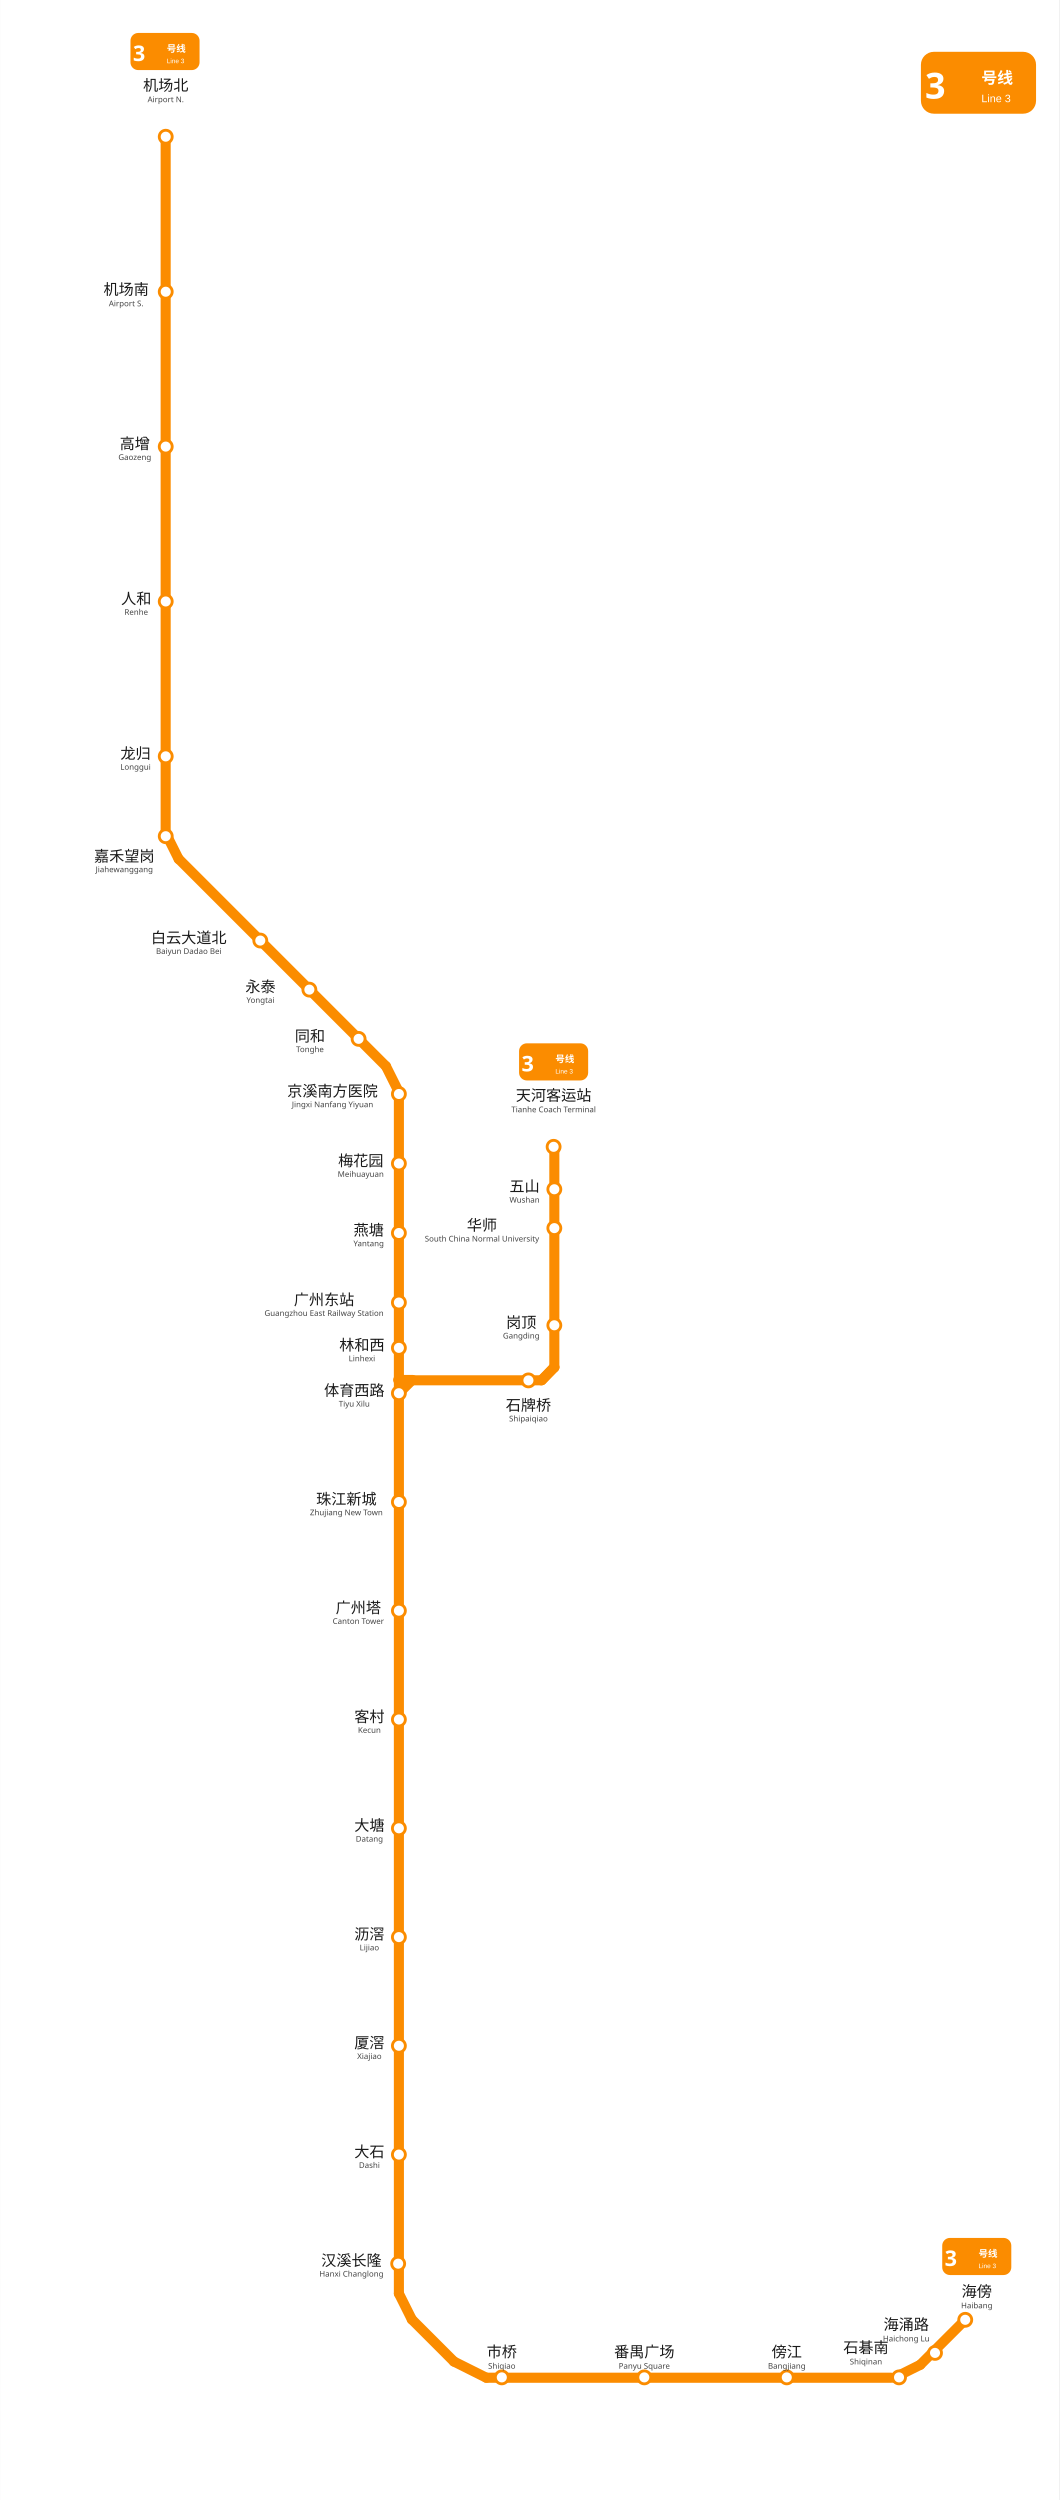
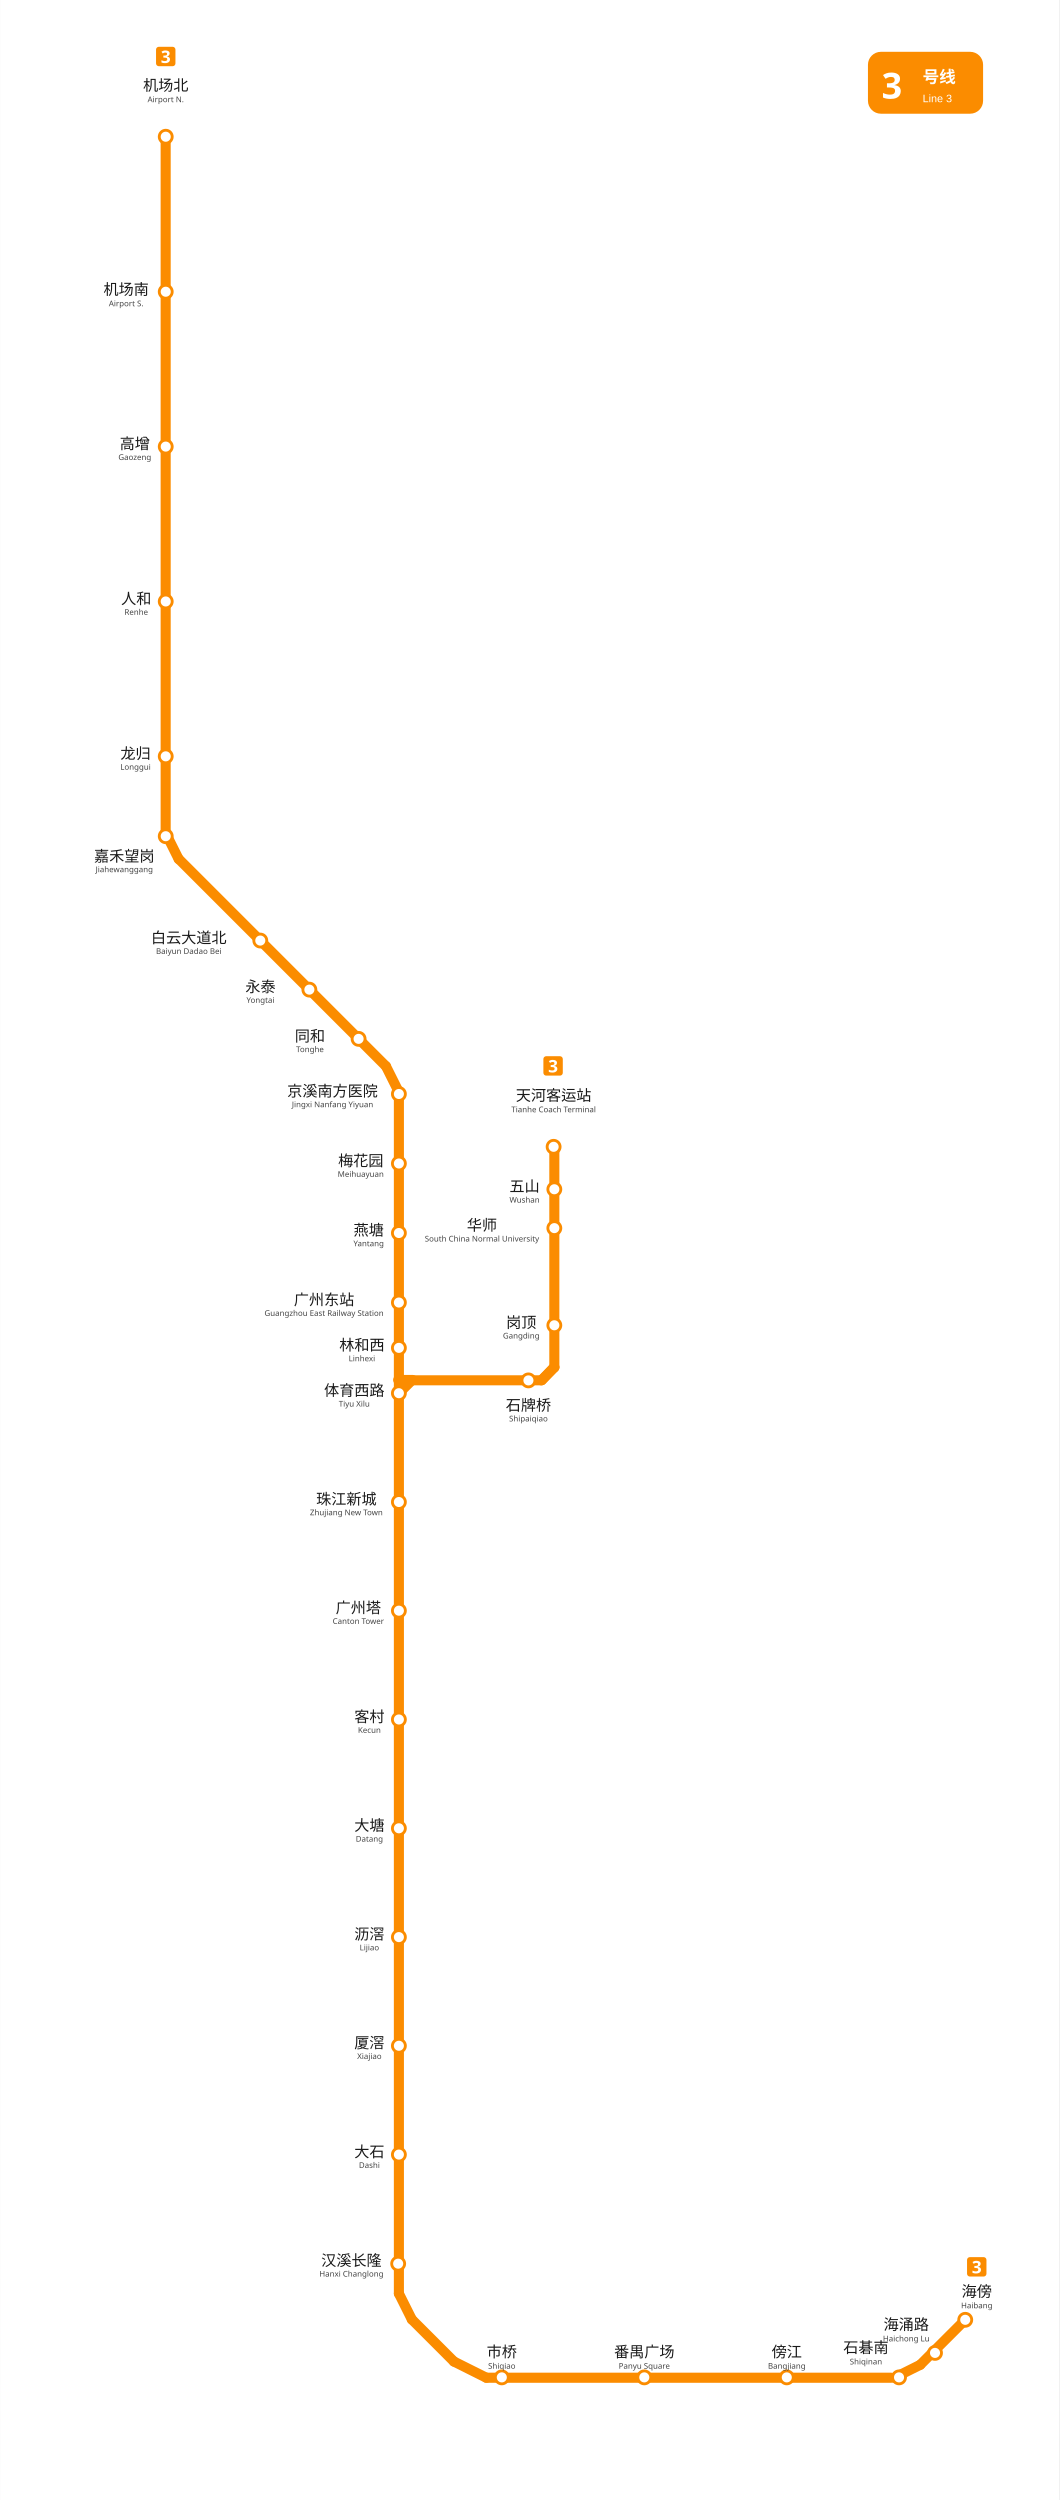
<svg xmlns="http://www.w3.org/2000/svg" viewBox="1383.5 -2.8 735.7 1737.0" width="736" height="1737">
  <rect x="1383.45" y="-2.8" width="735.75" height="1737.05" fill="#ffffff" />
  <g id="走廊">
    <line x1="1768.50" y1="794.25" x2="1768.50" y2="947.25" style="fill:none;stroke:#FB8C00;stroke-width:7;stroke-linecap:round" />
    <line x1="1669.50" y1="956.25" x2="1660.50" y2="965.25" style="fill:none;stroke:#FB8C00;stroke-width:7;stroke-linecap:round" />
    <line x1="1759.50" y1="956.25" x2="1669.50" y2="956.25" style="fill:none;stroke:#FB8C00;stroke-width:7;stroke-linecap:round" />
    <line x1="1759.50" y1="956.25" x2="1768.50" y2="947.25" style="fill:none;stroke:#FB8C00;stroke-width:7;stroke-linecap:round" />
    <line x1="1498.45" y1="92.25" x2="1498.45" y2="578.25" style="fill:none;stroke:#FB8C00;stroke-width:7;stroke-linecap:round" />
    <line x1="1507.50" y1="594.00" x2="1651.50" y2="738.00" style="fill:none;stroke:#FB8C00;stroke-width:7;stroke-linecap:round" />
    <line x1="1498.45" y1="576.00" x2="1507.50" y2="594.09" style="fill:none;stroke:#FB8C00;stroke-width:7;stroke-linecap:round" />
    <line x1="1660.50" y1="756.00" x2="1651.50" y2="738.00" style="fill:none;stroke:#FB8C00;stroke-width:7;stroke-linecap:round" />
    <line x1="1721.25" y1="1649.25" x2="1698.75" y2="1638.00" style="fill:none;stroke:#FB8C00;stroke-width:7;stroke-linecap:round" />
    <line x1="1660.50" y1="1590.75" x2="1669.50" y2="1608.75" style="fill:none;stroke:#FB8C00;stroke-width:7;stroke-linecap:round" />
    <line x1="1669.50" y1="1608.75" x2="1698.75" y2="1638.00" style="fill:none;stroke:#FB8C00;stroke-width:7;stroke-linecap:round" />
    <line x1="2002.50" y1="1649.25" x2="1721.25" y2="1649.25" style="fill:none;stroke:#FB8C00;stroke-width:7;stroke-linecap:round" />
    <line x1="2004.75" y1="1649.25" x2="2022.75" y2="1640.25" style="fill:none;stroke:#FB8C00;stroke-width:7;stroke-linecap:round" />
    <line x1="2022.75" y1="1640.25" x2="2054.20" y2="1608.80" style="fill:none;stroke:#FB8C00;stroke-width:7;stroke-linecap:round" />
    <line x1="1660.5" y1="965.2" x2="1660.5" y2="964.7" style="fill:none;stroke:#FB8C00;stroke-width:7;stroke-linecap:round" />
    <line x1="1660.0" y1="956.0" x2="1670.0" y2="956.0" style="fill:none;stroke:#FB8C00;stroke-width:7;stroke-linecap:round" />
    <line x1="1760.0" y1="956.0" x2="1768.5" y2="947.0" style="fill:none;stroke:#FB8C00;stroke-width:7;stroke-linecap:round" />
    <line x1="1660.5" y1="756.0" x2="1660.5" y2="956.0" style="fill:none;stroke:#FB8C00;stroke-width:7;stroke-linecap:round" />
    <line x1="1660.5" y1="956.0" x2="1660.5" y2="1590.75" style="fill:none;stroke:#FB8C00;stroke-width:7;stroke-linecap:round" />
  </g>
  <g id="站圆">
    <circle cx="2054.0" cy="1609.0" r="4.5" data-nm="海傍" style="fill:#FFFFFF;stroke:#FB8C00;stroke-width:2" />
    <circle cx="2033.0" cy="1632.0" r="4.5" data-nm="海涌路" style="fill:#FFFFFF;stroke:#FB8C00;stroke-width:2" />
    <circle cx="2008.0" cy="1649.0" r="4.5" data-nm="石碁南" style="fill:#FFFFFF;stroke:#FB8C00;stroke-width:2" />
    <circle cx="1930.0" cy="1649.0" r="4.5" data-nm="傍江" style="fill:#FFFFFF;stroke:#FB8C00;stroke-width:2" />
    <circle cx="1831.0" cy="1649.0" r="4.5" data-nm="番禺广场" style="fill:#FFFFFF;stroke:#FB8C00;stroke-width:2" />
    <circle cx="1732.0" cy="1649.0" r="4.5" data-nm="市桥" style="fill:#FFFFFF;stroke:#FB8C00;stroke-width:2" />
    <circle cx="1660.0" cy="1570.0" r="4.5" data-nm="汉溪长隆" style="fill:#FFFFFF;stroke:#FB8C00;stroke-width:2" />
    <circle cx="1660.5" cy="1494.2" r="4.5" data-nm="大石" style="fill:#FFFFFF;stroke:#FB8C00;stroke-width:2" />
    <circle cx="1660.5" cy="1418.6" r="4.5" data-nm="厦滘" style="fill:#FFFFFF;stroke:#FB8C00;stroke-width:2" />
    <circle cx="1660.5" cy="1343.1" r="4.5" data-nm="沥滘" style="fill:#FFFFFF;stroke:#FB8C00;stroke-width:2" />
    <circle cx="1660.5" cy="1267.5" r="4.5" data-nm="大塘" style="fill:#FFFFFF;stroke:#FB8C00;stroke-width:2" />
    <circle cx="1660.5" cy="1191.9" r="4.5" data-nm="客村" style="fill:#FFFFFF;stroke:#FB8C00;stroke-width:2" />
    <circle cx="1660.5" cy="1116.3" r="4.5" data-nm="广州塔" style="fill:#FFFFFF;stroke:#FB8C00;stroke-width:2" />
    <circle cx="1660.5" cy="1040.8" r="4.5" data-nm="珠江新城" style="fill:#FFFFFF;stroke:#FB8C00;stroke-width:2" />
    <circle cx="1660.5" cy="965.2" r="4.5" data-nm="体育西路" style="fill:#FFFFFF;stroke:#FB8C00;stroke-width:2" />
    <circle cx="1750.5" cy="956.3" r="4.5" data-nm="石牌桥" style="fill:#FFFFFF;stroke:#FB8C00;stroke-width:2" />
    <circle cx="1768.5" cy="918.0" r="4.5" data-nm="岗顶" style="fill:#FFFFFF;stroke:#FB8C00;stroke-width:2" />
    <circle cx="1768.5" cy="850.5" r="4.5" data-nm="华师" style="fill:#FFFFFF;stroke:#FB8C00;stroke-width:2" />
    <circle cx="1768.5" cy="823.5" r="4.5" data-nm="五山" style="fill:#FFFFFF;stroke:#FB8C00;stroke-width:2" />
    <circle cx="1768.0" cy="794.0" r="4.5" data-nm="天河客运站" style="fill:#FFFFFF;stroke:#FB8C00;stroke-width:2" />
    <circle cx="1660.5" cy="933.7" r="4.5" data-nm="林和西" style="fill:#FFFFFF;stroke:#FB8C00;stroke-width:2" />
    <circle cx="1660.5" cy="902.2" r="4.5" data-nm="广州东站" style="fill:#FFFFFF;stroke:#FB8C00;stroke-width:2" />
    <circle cx="1660.5" cy="853.9" r="4.5" data-nm="燕塘" style="fill:#FFFFFF;stroke:#FB8C00;stroke-width:2" />
    <circle cx="1660.5" cy="805.6" r="4.5" data-nm="梅花园" style="fill:#FFFFFF;stroke:#FB8C00;stroke-width:2" />
    <circle cx="1660.5" cy="757.3" r="4.5" data-nm="京溪南方医院" style="fill:#FFFFFF;stroke:#FB8C00;stroke-width:2" />
    <circle cx="1632.5" cy="719.0" r="4.5" data-nm="同和" style="fill:#FFFFFF;stroke:#FB8C00;stroke-width:2" />
    <circle cx="1598.3" cy="684.8" r="4.5" data-nm="永泰" style="fill:#FFFFFF;stroke:#FB8C00;stroke-width:2" />
    <circle cx="1564.2" cy="650.7" r="4.5" data-nm="白云大道北" style="fill:#FFFFFF;stroke:#FB8C00;stroke-width:2" />
    <circle cx="1498.5" cy="578.2" r="4.5" data-nm="嘉禾望岗" style="fill:#FFFFFF;stroke:#FB8C00;stroke-width:2" />
    <circle cx="1498.5" cy="522.7" r="4.5" data-nm="龙归" style="fill:#FFFFFF;stroke:#FB8C00;stroke-width:2" />
    <circle cx="1498.5" cy="415.1" r="4.5" data-nm="人和" style="fill:#FFFFFF;stroke:#FB8C00;stroke-width:2" />
    <circle cx="1498.5" cy="307.5" r="4.5" data-nm="高增" style="fill:#FFFFFF;stroke:#FB8C00;stroke-width:2" />
    <circle cx="1498.5" cy="199.9" r="4.5" data-nm="机场南" style="fill:#FFFFFF;stroke:#FB8C00;stroke-width:2" />
    <circle cx="1498.5" cy="92.2" r="4.5" data-nm="机场北" style="fill:#FFFFFF;stroke:#FB8C00;stroke-width:2" />
  </g>
  <g id="线路徽标">
-     <g>
-       <rect x="2023.2" y="33.2" width="80" height="43" rx="9" fill="#FB8C00" />
-       <text x="2033.2" y="65.7" text-anchor="middle" font-family="'Microsoft YaHei', sans-serif" font-size="25" font-weight="bold" fill="#FFFFFF">3</text>
-       <text x="2065.2" y="55.2" font-family="'Microsoft YaHei', sans-serif" font-size="11" font-weight="600" fill="#FFFFFF">号线</text>
-       <text x="2065.2" y="68.2" font-family="Arial, sans-serif" font-size="7.5" fill="#FFFFFF">Line 3</text>
+     <g data-badge="header" transform="translate(1986.4 33.2)" data-ink="#FFFFFF" data-box="1986.4,33.2,2066.4,76.2" data-chip="1986.4,33.2,2066.4,76.2">
+       <rect x="0" y="0" width="80.0" height="43.0" rx="9.0" fill="#FB8C00" />
+       <text x="9.5" y="32.5" font-family="'Microsoft YaHei', sans-serif" font-size="25" font-weight="bold" fill="#FFFFFF">3</text>
+       <text x="38.0" y="21.5" font-family="'Microsoft YaHei', sans-serif" font-size="11.5" font-weight="600" fill="#FFFFFF">号线</text>
+       <text x="38.0" y="35.0" font-family="Arial, sans-serif" font-size="7.5" fill="#FFFFFF">Line 3</text>
    </g>
-     <g transform="translate(2062 1565) scale(0.6) translate(-2065 -1570)">
-       <rect x="2025" y="1548.5" width="80" height="43" rx="9" fill="#FB8C00" />
-       <text x="2035" y="1581.0" text-anchor="middle" font-family="'Microsoft YaHei', sans-serif" font-size="25" font-weight="bold" fill="#FFFFFF">3</text>
-       <text x="2067" y="1570.5" font-family="'Microsoft YaHei', sans-serif" font-size="11" font-weight="600" fill="#FFFFFF">号线</text>
-       <text x="2067" y="1583.5" font-family="Arial, sans-serif" font-size="7.5" fill="#FFFFFF">Line 3</text>
+     <g data-badge="chip" transform="translate(2055.25 1565.45)" data-box="2055.3,1565.5,2068.8,1579">
+       <path d="M11.54 13.49h-9.59c-1.07 0 -1.95 -0.88 -1.95 -1.95v-9.59c0 -1.07 0.88 -1.95 1.95 -1.95h9.59c1.07 0 1.95 0.88 1.95 1.95v9.59C13.49 12.61 12.61 13.49 11.54 13.49z" fill="#FB8C00" />
+       <path d="M9.44 4.59c0 0.59 -0.18 1.06 -0.53 1.42c-0.36 0.35 -0.79 0.59 -1.31 0.72v0.04c0.68 0.09 1.2 0.3 1.56 0.64c0.36 0.34 0.54 0.78 0.54 1.34c0 0.5 -0.12 0.94 -0.37 1.34c-0.24 0.4 -0.62 0.71 -1.13 0.94c-0.51 0.23 -1.16 0.34 -1.96 0.34c-0.93 0 -1.75 -0.16 -2.47 -0.47v-1.54c0.37 0.18 0.75 0.32 1.15 0.42s0.78 0.14 1.13 0.14c0.65 0 1.1 -0.11 1.36 -0.34c0.26 -0.22 0.39 -0.54 0.39 -0.95c0 -0.23 -0.06 -0.43 -0.18 -0.6s-0.33 -0.29 -0.63 -0.38c-0.3 -0.08 -0.72 -0.13 -1.25 -0.13h-0.65v-1.39h0.66c0.53 0 0.93 -0.05 1.21 -0.15c0.28 -0.1 0.46 -0.24 0.56 -0.41s0.15 -0.37 0.15 -0.59c0 -0.3 -0.09 -0.54 -0.28 -0.71c-0.19 -0.17 -0.5 -0.26 -0.94 -0.26c-0.41 0 -0.76 0.07 -1.07 0.22c-0.3 0.14 -0.56 0.28 -0.76 0.41l-0.84 -1.25c0.34 -0.24 0.73 -0.44 1.18 -0.6s0.99 -0.24 1.61 -0.24c0.88 0 1.58 0.18 2.09 0.53C9.18 3.44 9.44 3.94 9.44 4.59z" fill="#FFFFFF" />
    </g>
-     <g transform="translate(1498 33) scale(0.6) translate(-1498.5 -38.2)">
-       <rect x="1458.5" y="16.7" width="80" height="43" rx="9" fill="#FB8C00" />
-       <text x="1468.5" y="49.2" text-anchor="middle" font-family="'Microsoft YaHei', sans-serif" font-size="25" font-weight="bold" fill="#FFFFFF">3</text>
-       <text x="1500.5" y="38.7" font-family="'Microsoft YaHei', sans-serif" font-size="11" font-weight="600" fill="#FFFFFF">号线</text>
-       <text x="1500.5" y="51.7" font-family="Arial, sans-serif" font-size="7.5" fill="#FFFFFF">Line 3</text>
+     <g data-badge="chip" transform="translate(1491.76 29.71)" data-box="1491.8,29.7,1505.2,43.2">
+       <path d="M11.54 13.49h-9.59c-1.07 0 -1.95 -0.88 -1.95 -1.95v-9.59c0 -1.07 0.88 -1.95 1.95 -1.95h9.59c1.07 0 1.95 0.88 1.95 1.95v9.59C13.49 12.61 12.61 13.49 11.54 13.49z" fill="#FB8C00" />
+       <path d="M9.44 4.59c0 0.59 -0.18 1.06 -0.53 1.42c-0.36 0.35 -0.79 0.59 -1.31 0.72v0.04c0.68 0.09 1.2 0.3 1.56 0.64c0.36 0.34 0.54 0.78 0.54 1.34c0 0.5 -0.12 0.94 -0.37 1.34c-0.24 0.4 -0.62 0.71 -1.13 0.94c-0.51 0.23 -1.16 0.34 -1.96 0.34c-0.93 0 -1.75 -0.16 -2.47 -0.47v-1.54c0.37 0.18 0.75 0.32 1.15 0.42s0.78 0.14 1.13 0.14c0.65 0 1.1 -0.11 1.36 -0.34c0.26 -0.22 0.39 -0.54 0.39 -0.95c0 -0.23 -0.06 -0.43 -0.18 -0.6s-0.33 -0.29 -0.63 -0.38c-0.3 -0.08 -0.72 -0.13 -1.25 -0.13h-0.65v-1.39h0.66c0.53 0 0.93 -0.05 1.21 -0.15c0.28 -0.1 0.46 -0.24 0.56 -0.41s0.15 -0.37 0.15 -0.59c0 -0.3 -0.09 -0.54 -0.28 -0.71c-0.19 -0.17 -0.5 -0.26 -0.94 -0.26c-0.41 0 -0.76 0.07 -1.07 0.22c-0.3 0.14 -0.56 0.28 -0.76 0.41l-0.84 -1.25c0.34 -0.24 0.73 -0.44 1.18 -0.6s0.99 -0.24 1.61 -0.24c0.88 0 1.58 0.18 2.09 0.53C9.18 3.44 9.44 3.94 9.44 4.59z" fill="#FFFFFF" />
    </g>
-     <g transform="translate(1768 735) scale(0.6) translate(-1768 -740)">
-       <rect x="1728.0" y="718.5" width="80" height="43" rx="9" fill="#FB8C00" />
-       <text x="1738.0" y="751.0" text-anchor="middle" font-family="'Microsoft YaHei', sans-serif" font-size="25" font-weight="bold" fill="#FFFFFF">3</text>
-       <text x="1770.0" y="740.5" font-family="'Microsoft YaHei', sans-serif" font-size="11" font-weight="600" fill="#FFFFFF">号线</text>
-       <text x="1770.0" y="753.5" font-family="Arial, sans-serif" font-size="7.5" fill="#FFFFFF">Line 3</text>
+     <g data-badge="chip" transform="translate(1760.89 731.056)" data-box="1760.9,731.1,1774.4,744.5">
+       <path d="M11.54 13.49h-9.59c-1.07 0 -1.95 -0.88 -1.95 -1.95v-9.59c0 -1.07 0.88 -1.95 1.95 -1.95h9.59c1.07 0 1.95 0.88 1.95 1.95v9.59C13.49 12.61 12.61 13.49 11.54 13.49z" fill="#FB8C00" />
+       <path d="M9.44 4.59c0 0.59 -0.18 1.06 -0.53 1.42c-0.36 0.35 -0.79 0.59 -1.31 0.72v0.04c0.68 0.09 1.2 0.3 1.56 0.64c0.36 0.34 0.54 0.78 0.54 1.34c0 0.5 -0.12 0.94 -0.37 1.34c-0.24 0.4 -0.62 0.71 -1.13 0.94c-0.51 0.23 -1.16 0.34 -1.96 0.34c-0.93 0 -1.75 -0.16 -2.47 -0.47v-1.54c0.37 0.18 0.75 0.32 1.15 0.42s0.78 0.14 1.13 0.14c0.65 0 1.1 -0.11 1.36 -0.34c0.26 -0.22 0.39 -0.54 0.39 -0.95c0 -0.23 -0.06 -0.43 -0.18 -0.6s-0.33 -0.29 -0.63 -0.38c-0.3 -0.08 -0.72 -0.13 -1.25 -0.13h-0.65v-1.39h0.66c0.53 0 0.93 -0.05 1.21 -0.15c0.28 -0.1 0.46 -0.24 0.56 -0.41s0.15 -0.37 0.15 -0.59c0 -0.3 -0.09 -0.54 -0.28 -0.71c-0.19 -0.17 -0.5 -0.26 -0.94 -0.26c-0.41 0 -0.76 0.07 -1.07 0.22c-0.3 0.14 -0.56 0.28 -0.76 0.41l-0.84 -1.25c0.34 -0.24 0.73 -0.44 1.18 -0.6s0.99 -0.24 1.61 -0.24c0.88 0 1.58 0.18 2.09 0.53C9.18 3.44 9.44 3.94 9.44 4.59z" fill="#FFFFFF" />
    </g>
  </g>
  <g id="站名标注" font-family="'Microsoft YaHei', 'PingFang SC', sans-serif">
    <text x="2062.0" y="1593.0" text-anchor="middle" font-size="10.5" font-weight="500" fill="#1a1a1a">海傍</text>
    <text x="2062.0" y="1601.0" text-anchor="middle" font-size="5.5" fill="#444444">Haibang</text>
    <text x="1930.0" y="1635.0" text-anchor="middle" font-size="10.5" font-weight="500" fill="#1a1a1a">傍江</text>
    <text x="1930.0" y="1643.0" text-anchor="middle" font-size="5.5" fill="#444444">Bangjiang</text>
    <text x="1831.0" y="1635.0" text-anchor="middle" font-size="10.5" font-weight="500" fill="#1a1a1a">番禺广场</text>
    <text x="1831.0" y="1643.0" text-anchor="middle" font-size="5.5" fill="#444444">Panyu Square</text>
    <text x="1627.5" y="1571.5" text-anchor="middle" font-size="10.5" font-weight="500" fill="#1a1a1a">汉溪长隆</text>
    <text x="1627.5" y="1579.0" text-anchor="middle" font-size="5.5" fill="#444444">Hanxi Changlong</text>
    <text x="1640.0" y="1496.0" text-anchor="middle" font-size="10.5" font-weight="500" fill="#1a1a1a">大石</text>
    <text x="1640.0" y="1503.5" text-anchor="middle" font-size="5.5" fill="#444444">Dashi</text>
    <text x="1640.0" y="1420.3" text-anchor="middle" font-size="10.5" font-weight="500" fill="#1a1a1a">厦滘</text>
    <text x="1640.0" y="1427.8" text-anchor="middle" font-size="5.5" fill="#444444">Xiajiao</text>
    <text x="1640.0" y="1344.8" text-anchor="middle" font-size="10.5" font-weight="500" fill="#1a1a1a">沥滘</text>
    <text x="1640.0" y="1352.3" text-anchor="middle" font-size="5.5" fill="#444444">Lijiao</text>
    <text x="1640.0" y="1269.2" text-anchor="middle" font-size="10.5" font-weight="500" fill="#1a1a1a">大塘</text>
    <text x="1640.0" y="1276.8" text-anchor="middle" font-size="5.5" fill="#444444">Datang</text>
    <text x="1640.0" y="1193.7" text-anchor="middle" font-size="10.5" font-weight="500" fill="#1a1a1a">客村</text>
    <text x="1640.0" y="1201.2" text-anchor="middle" font-size="5.5" fill="#444444">Kecun</text>
    <text x="1632.3" y="1118.0" text-anchor="middle" font-size="10.5" font-weight="500" fill="#1a1a1a">广州塔</text>
    <text x="1632.3" y="1125.5" text-anchor="middle" font-size="5.5" fill="#444444">Canton Tower</text>
    <text x="1624.0" y="1042.5" text-anchor="middle" font-size="10.5" font-weight="500" fill="#1a1a1a">珠江新城</text>
    <text x="1624.0" y="1050.0" text-anchor="middle" font-size="5.5" fill="#444444">Zhujiang New Town</text>
    <text x="1745.5" y="919.8" text-anchor="middle" font-size="10.5" font-weight="500" fill="#1a1a1a">岗顶</text>
    <text x="1745.5" y="927.2" text-anchor="middle" font-size="5.5" fill="#444444">Gangding</text>
    <text x="1718.2" y="852.2" text-anchor="middle" font-size="10.5" font-weight="500" fill="#1a1a1a">华师</text>
    <text x="1718.2" y="859.8" text-anchor="middle" font-size="5.5" fill="#444444">South China Normal University</text>
    <text x="1747.8" y="825.2" text-anchor="middle" font-size="10.5" font-weight="500" fill="#1a1a1a">五山</text>
    <text x="1747.8" y="832.8" text-anchor="middle" font-size="5.5" fill="#444444">Wushan</text>
    <text x="1768.0" y="762.0" text-anchor="middle" font-size="10.5" font-weight="500" fill="#1a1a1a">天河客运站</text>
    <text x="1768.0" y="770.0" text-anchor="middle" font-size="5.5" fill="#444444">Tianhe Coach Terminal</text>
    <text x="1608.5" y="904.0" text-anchor="middle" font-size="10.5" font-weight="500" fill="#1a1a1a">广州东站</text>
    <text x="1608.5" y="911.5" text-anchor="middle" font-size="5.5" fill="#444444">Guangzhou East Railway Station</text>
    <text x="1639.5" y="855.6" text-anchor="middle" font-size="10.5" font-weight="500" fill="#1a1a1a">燕塘</text>
    <text x="1639.5" y="863.1" text-anchor="middle" font-size="5.5" fill="#444444">Yantang</text>
    <text x="1634.0" y="807.4" text-anchor="middle" font-size="10.5" font-weight="500" fill="#1a1a1a">梅花园</text>
    <text x="1634.0" y="814.9" text-anchor="middle" font-size="5.5" fill="#444444">Meihuayuan</text>
    <text x="1614.4" y="759.0" text-anchor="middle" font-size="10.5" font-weight="500" fill="#1a1a1a">京溪南方医院</text>
    <text x="1614.4" y="766.5" text-anchor="middle" font-size="5.5" fill="#444444">Jingxi Nanfang Yiyuan</text>
    <text x="1598.7" y="720.8" text-anchor="middle" font-size="10.5" font-weight="500" fill="#1a1a1a">同和</text>
    <text x="1598.7" y="728.2" text-anchor="middle" font-size="5.5" fill="#444444">Tonghe</text>
    <text x="1564.3" y="686.5" text-anchor="middle" font-size="10.5" font-weight="500" fill="#1a1a1a">永泰</text>
    <text x="1564.3" y="694.0" text-anchor="middle" font-size="5.5" fill="#444444">Yongtai</text>
    <text x="1514.5" y="652.5" text-anchor="middle" font-size="10.5" font-weight="500" fill="#1a1a1a">白云大道北</text>
    <text x="1514.5" y="660.0" text-anchor="middle" font-size="5.5" fill="#444444">Baiyun Dadao Bei</text>
    <text x="1469.7" y="595.8" text-anchor="middle" font-size="10.5" font-weight="500" fill="#1a1a1a">嘉禾望岗</text>
    <text x="1469.7" y="603.2" text-anchor="middle" font-size="5.5" fill="#444444">Jiahewanggang</text>
    <text x="1477.5" y="524.5" text-anchor="middle" font-size="10.5" font-weight="500" fill="#1a1a1a">龙归</text>
    <text x="1477.5" y="532.0" text-anchor="middle" font-size="5.5" fill="#444444">Longgui</text>
    <text x="1478.0" y="416.9" text-anchor="middle" font-size="10.5" font-weight="500" fill="#1a1a1a">人和</text>
    <text x="1478.0" y="424.4" text-anchor="middle" font-size="5.5" fill="#444444">Renhe</text>
    <text x="1477.0" y="309.2" text-anchor="middle" font-size="10.5" font-weight="500" fill="#1a1a1a">高增</text>
    <text x="1477.0" y="316.8" text-anchor="middle" font-size="5.5" fill="#444444">Gaozeng</text>
    <text x="1471.0" y="202.0" text-anchor="middle" font-size="10.5" font-weight="500" fill="#1a1a1a">机场南</text>
    <text x="1471.0" y="210.0" text-anchor="middle" font-size="5.5" fill="#444444">Airport S.</text>
    <text x="1498.5" y="60.2" text-anchor="middle" font-size="10.5" font-weight="500" fill="#1a1a1a">机场北</text>
    <text x="1498.5" y="68.2" text-anchor="middle" font-size="5.5" fill="#444444">Airport N.</text>
    <text x="2013.0" y="1616.0" text-anchor="middle" font-size="10.5" font-weight="500" fill="#1a1a1a">海涌路</text>
    <text x="2013.0" y="1624.0" text-anchor="middle" font-size="5.5" fill="#444444">Haichong Lu</text>
    <text x="1985.0" y="1632.0" text-anchor="middle" font-size="10.5" font-weight="500" fill="#1a1a1a">石碁南</text>
    <text x="1985.0" y="1640.0" text-anchor="middle" font-size="5.5" fill="#444444">Shiqinan</text>
    <text x="1732.0" y="1635.0" text-anchor="middle" font-size="10.5" font-weight="500" fill="#1a1a1a">市桥</text>
    <text x="1732.0" y="1643.0" text-anchor="middle" font-size="5.5" fill="#444444">Shiqiao</text>
    <text x="1629.5" y="967.0" text-anchor="middle" font-size="10.5" font-weight="500" fill="#1a1a1a">体育西路</text>
    <text x="1629.5" y="974.5" text-anchor="middle" font-size="5.5" fill="#444444">Tiyu Xilu</text>
    <text x="1750.5" y="977.3" text-anchor="middle" font-size="10.5" font-weight="500" fill="#1a1a1a">石牌桥</text>
    <text x="1750.5" y="984.8" text-anchor="middle" font-size="5.5" fill="#444444">Shipaiqiao</text>
    <text x="1634.8" y="935.5" text-anchor="middle" font-size="10.5" font-weight="500" fill="#1a1a1a">林和西</text>
    <text x="1634.8" y="943.0" text-anchor="middle" font-size="5.5" fill="#444444">Linhexi</text>
  </g>
</svg>
